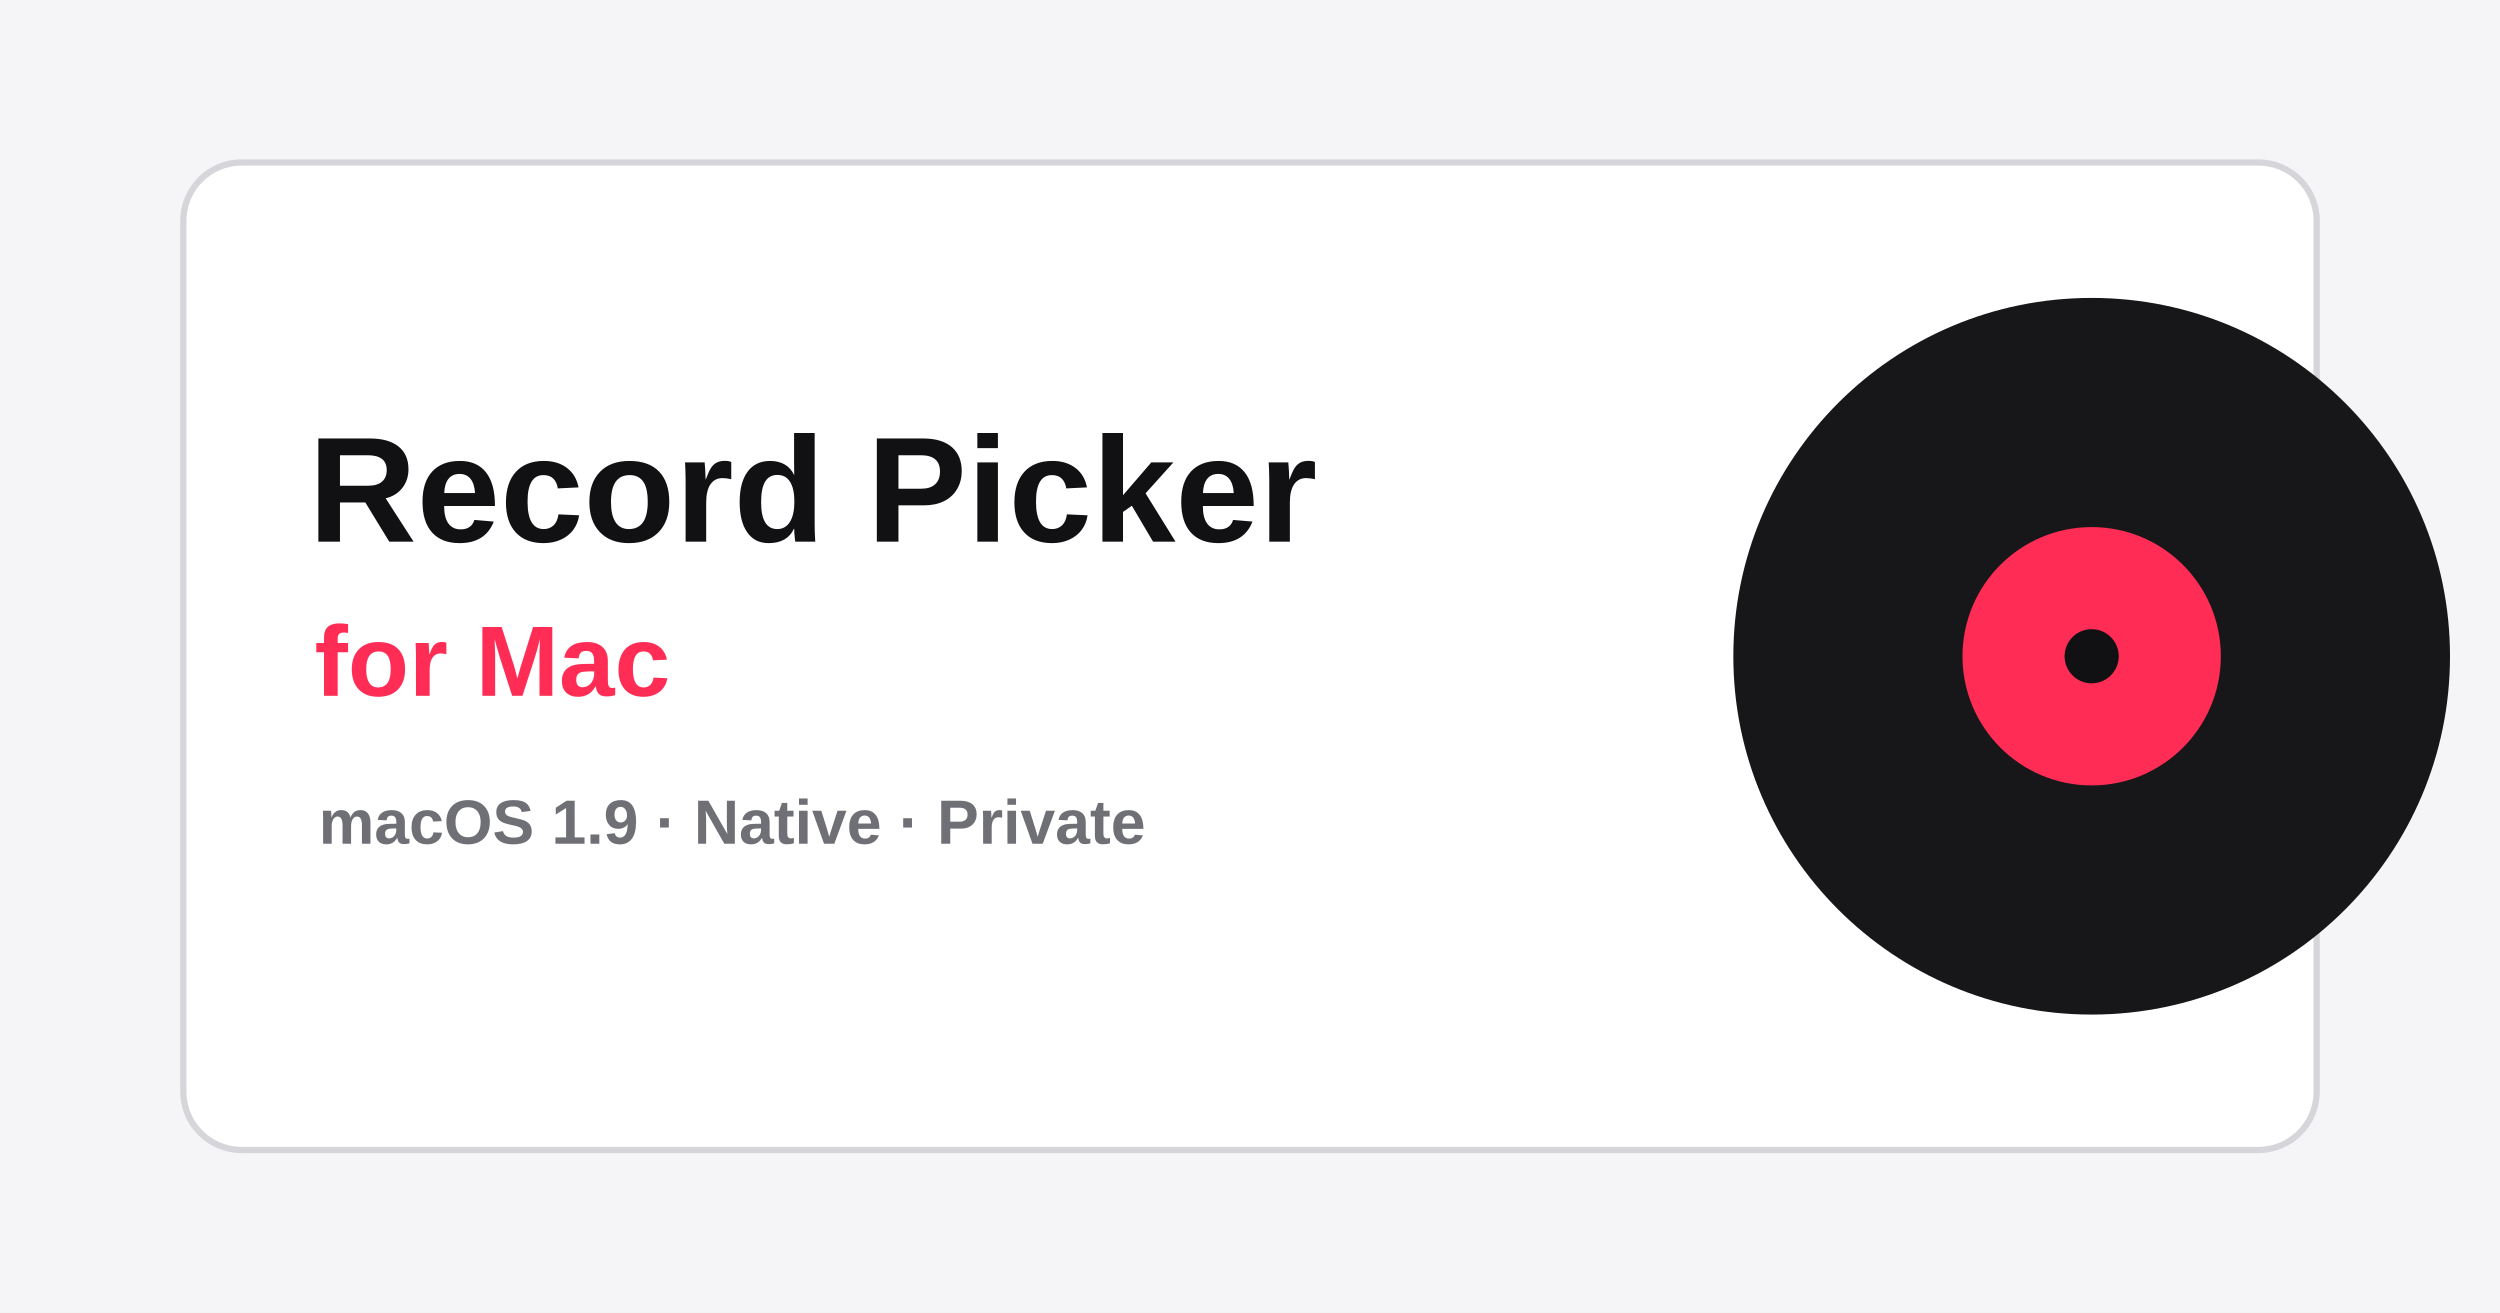
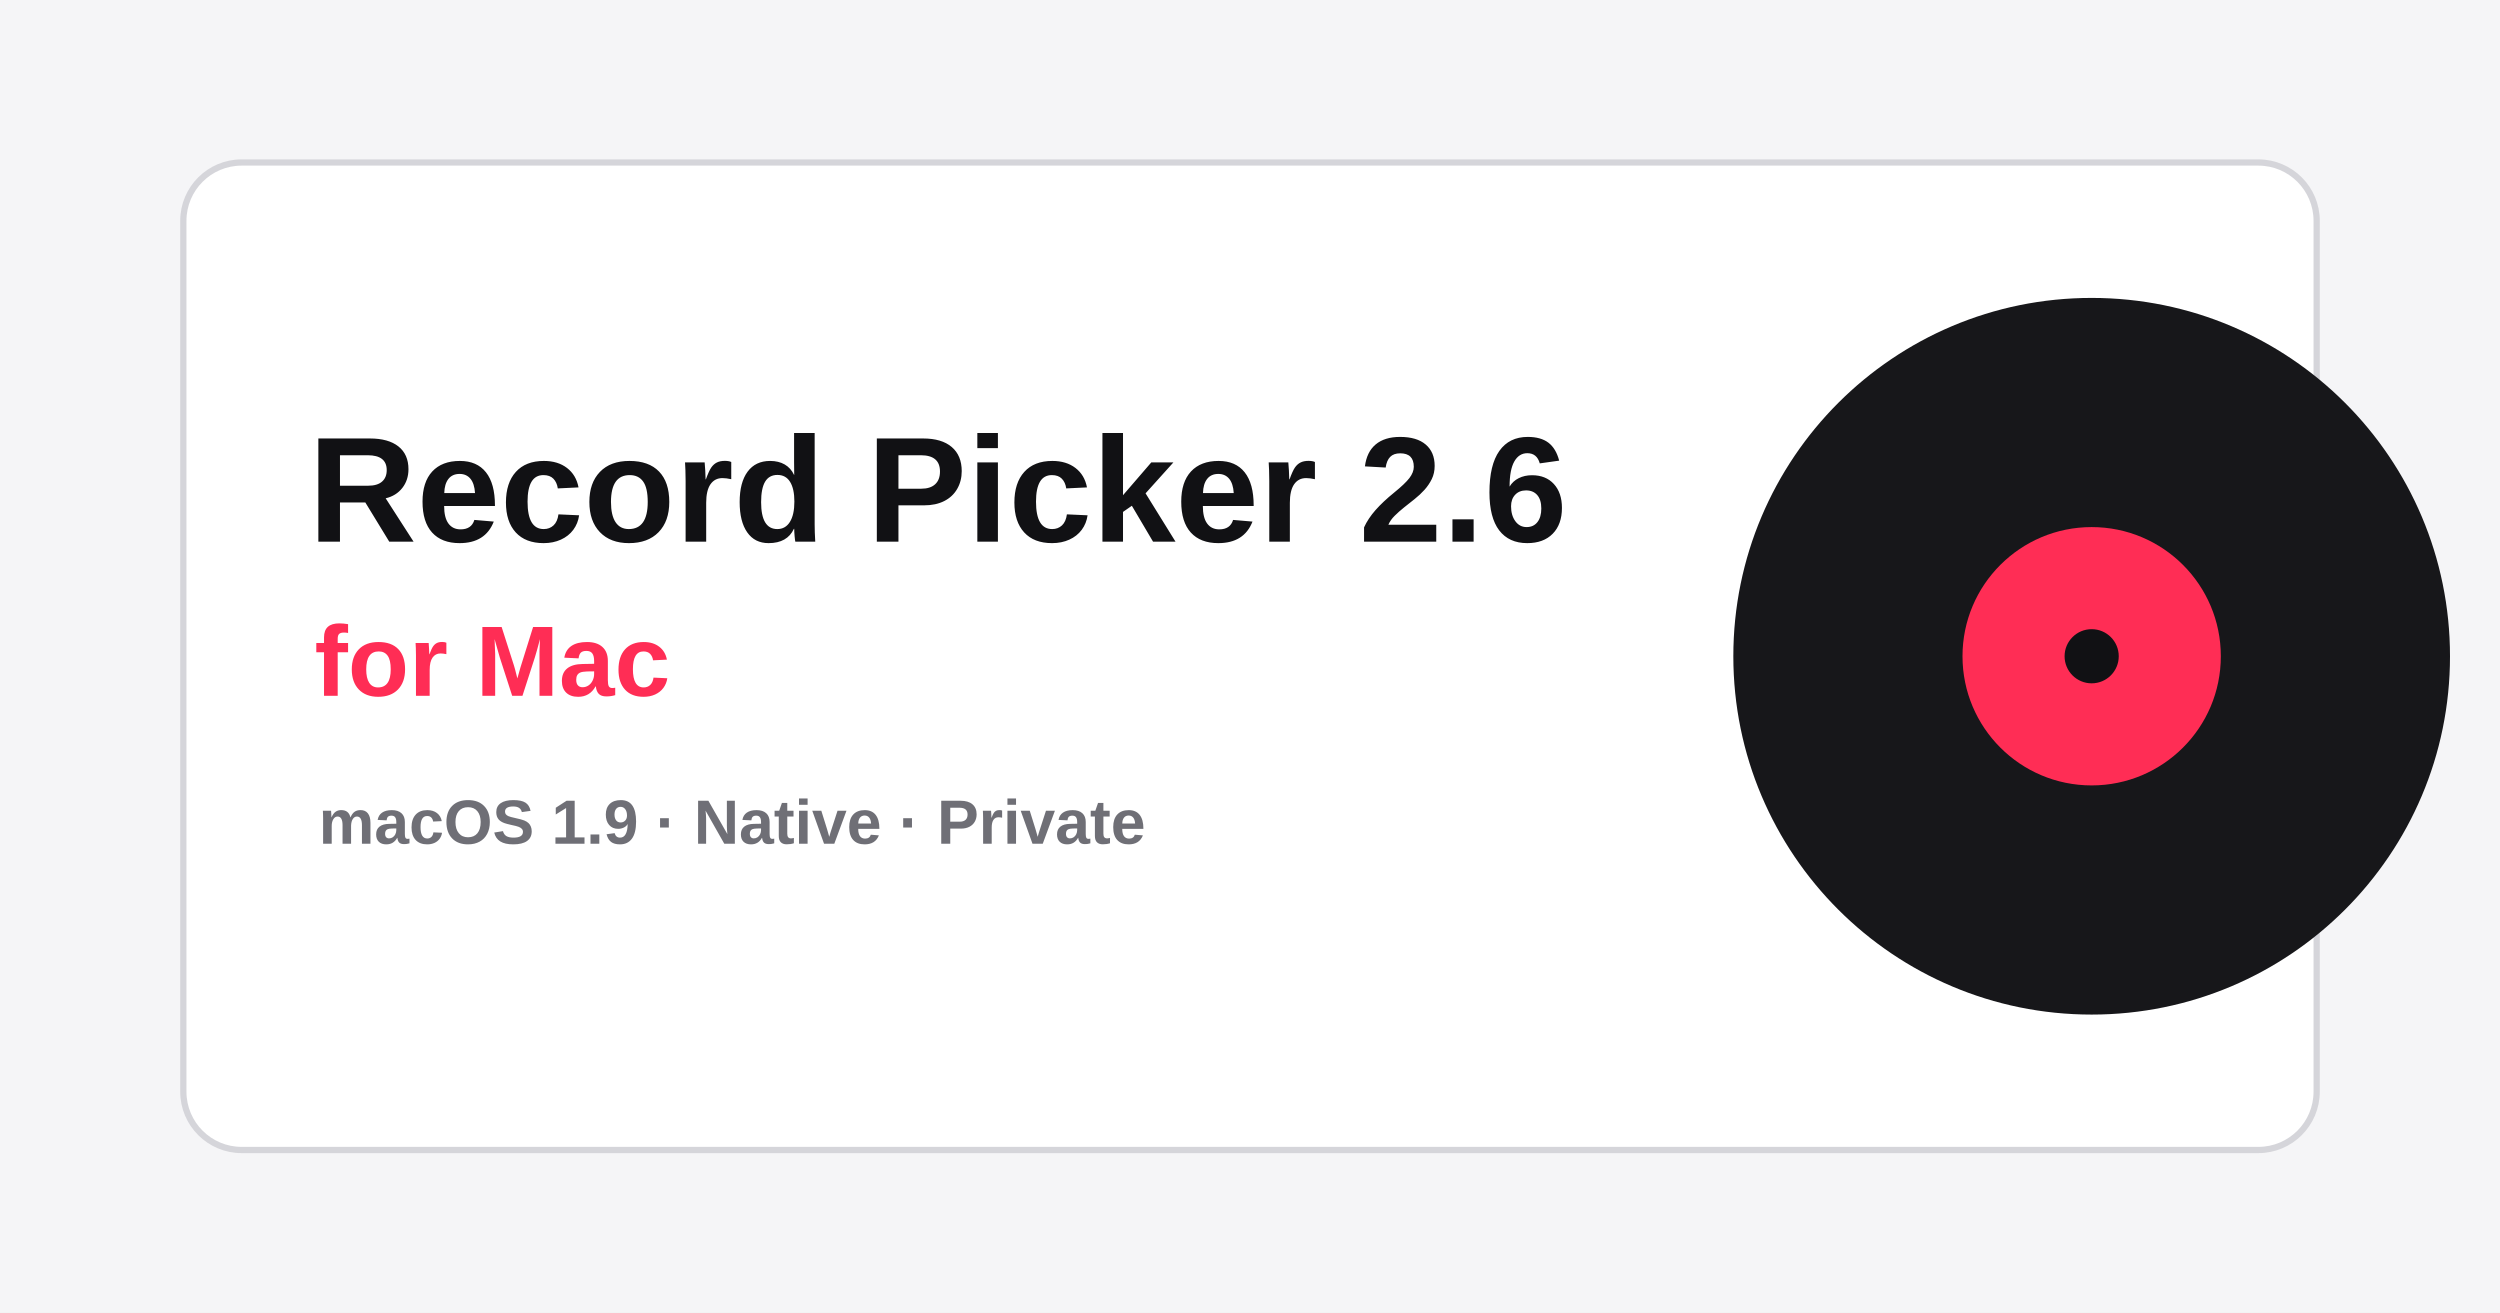
<svg xmlns="http://www.w3.org/2000/svg" width="1200" height="630" viewBox="0 0 1200 630">
  <rect width="1200" height="630" fill="#f5f5f7" />
  <rect x="88" y="78" width="1024" height="474" rx="28" fill="#fff" stroke="#d5d5da" stroke-width="3" />
  <circle cx="1004" cy="315" r="172" fill="#17171a" />
  <circle cx="1004" cy="315" r="62" fill="#ff2d55" />
  <circle cx="1004" cy="315" r="13" fill="#111114" />
-   <text x="148" y="260" font-family="-apple-system,BlinkMacSystemFont,Arial,sans-serif" font-size="72" font-weight="800" fill="#111114">Record Picker</text>
+   <text x="148" y="260" font-family="-apple-system,BlinkMacSystemFont,Arial,sans-serif" font-size="72" font-weight="800" fill="#111114">Record Picker 2.6</text>
  <text x="151" y="334" font-family="-apple-system,BlinkMacSystemFont,Arial,sans-serif" font-size="48" font-weight="750" fill="#ff2d55">for Mac</text>
  <text x="153" y="405" font-family="-apple-system,BlinkMacSystemFont,Arial,sans-serif" font-size="30" font-weight="650" fill="#6f6f76">macOS 1.9 · Native · Private</text>
</svg>
